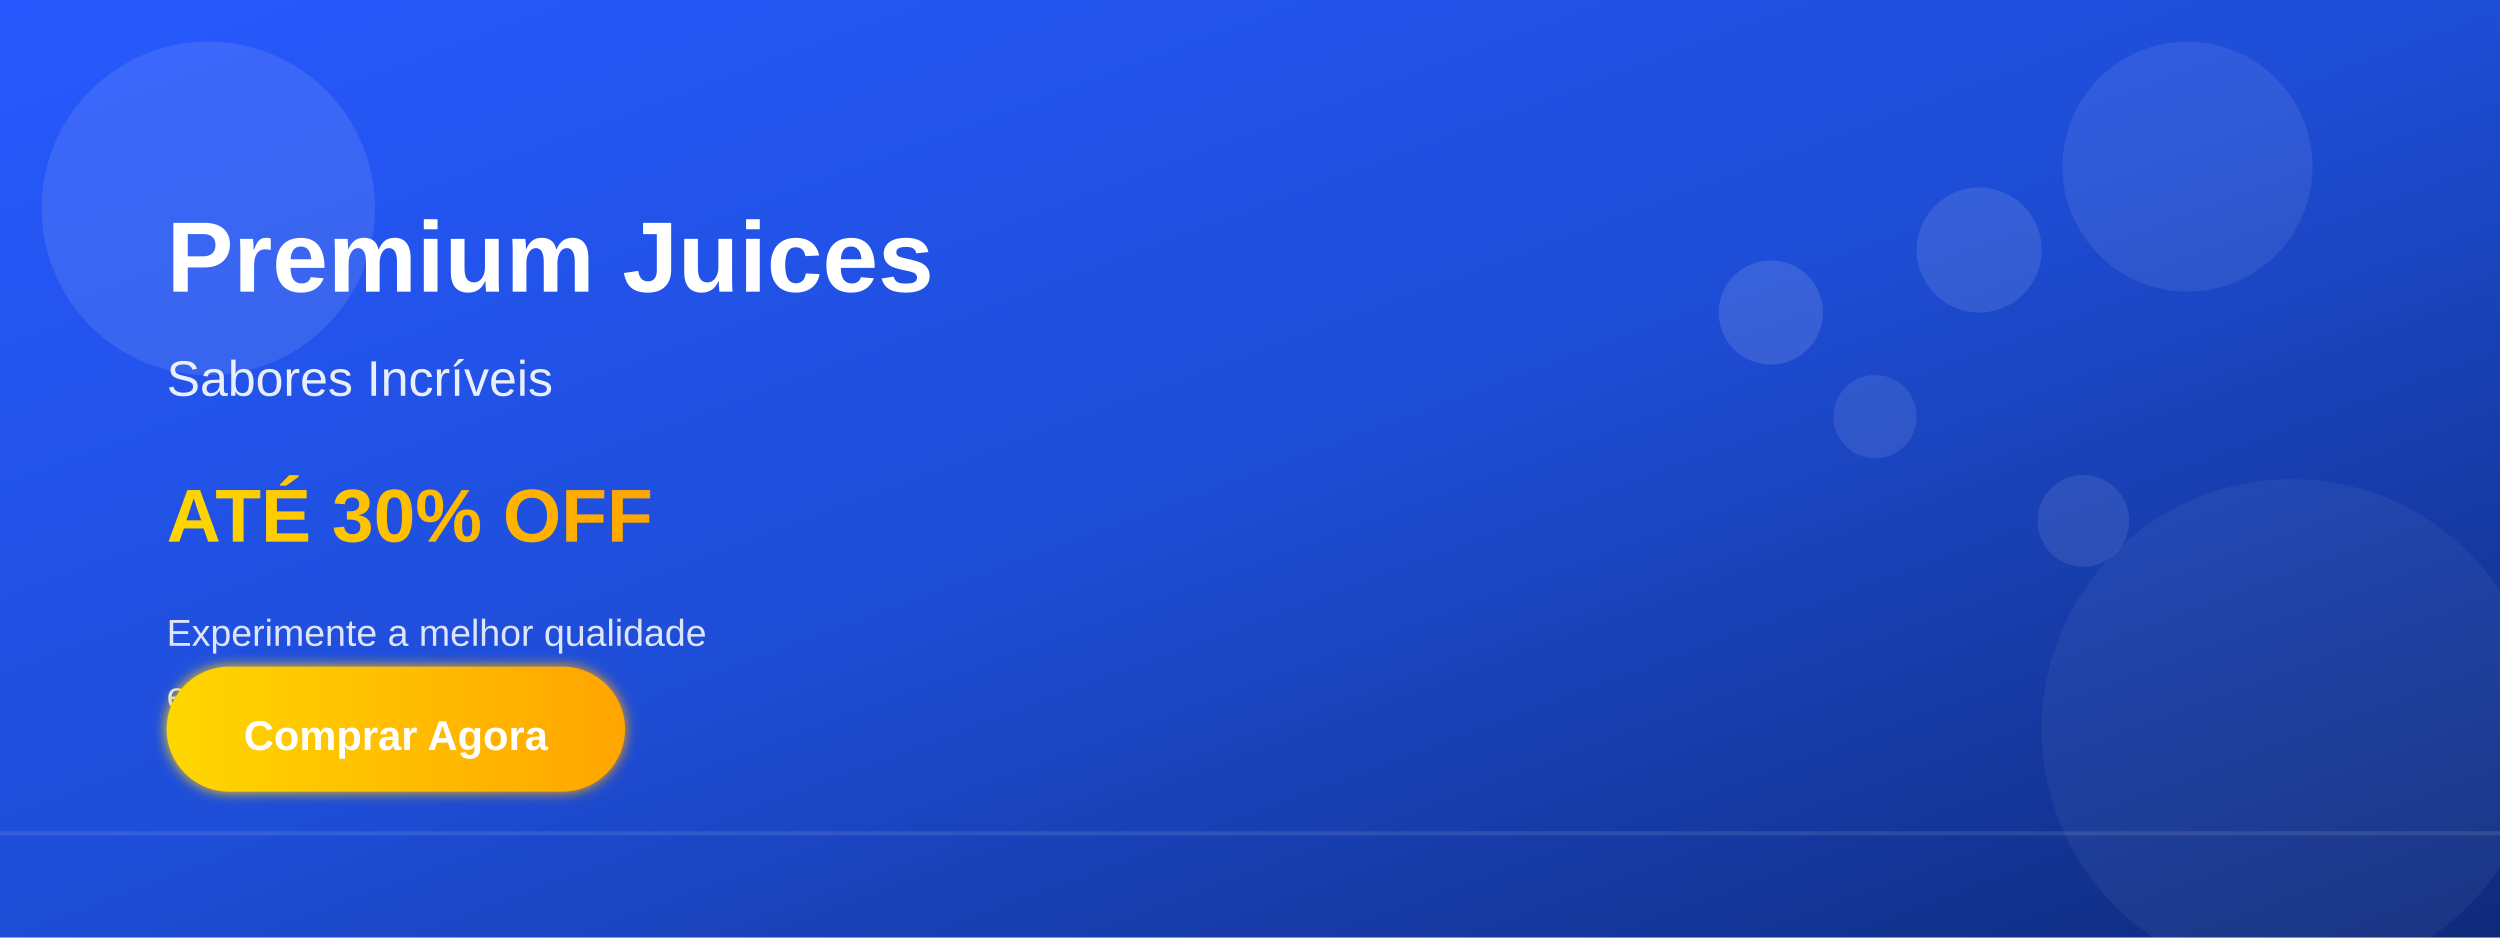
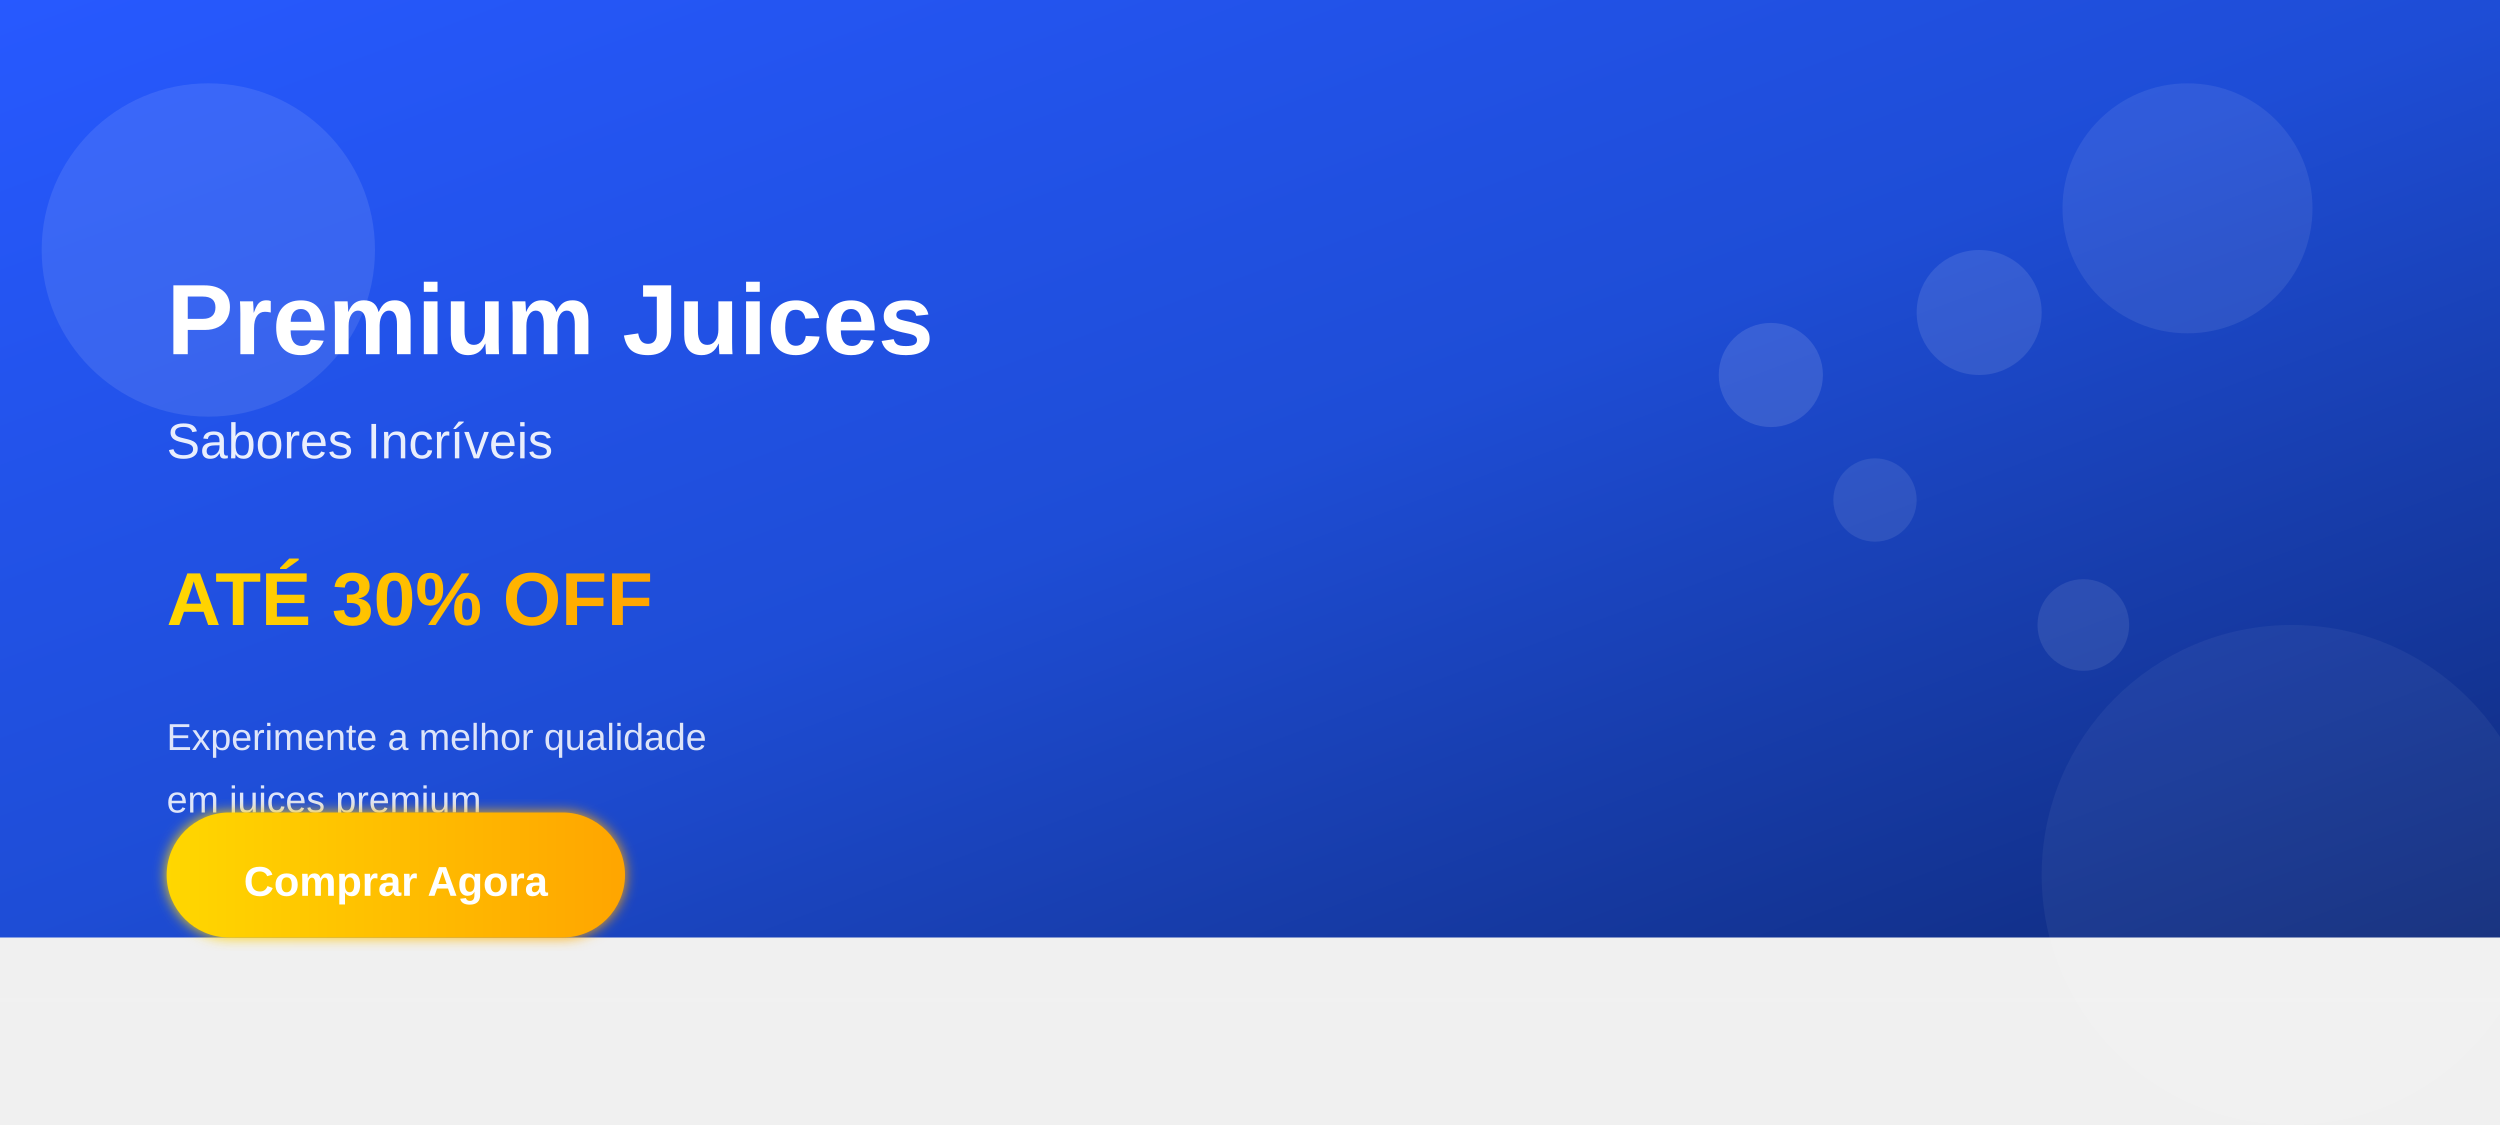
- <svg xmlns="http://www.w3.org/2000/svg" width="1200" height="450" viewBox="0 0 1200 450">
+ <svg xmlns="http://www.w3.org/2000/svg" width="1200" height="540" viewBox="0 0 1200 540">
  <defs>
    <linearGradient id="bgGradient" x1="0%" y1="0%" x2="100%" y2="100%">
      <stop offset="0%" style="stop-color:#2759FF;stop-opacity:1" />
      <stop offset="50%" style="stop-color:#1e4dd6;stop-opacity:1" />
      <stop offset="100%" style="stop-color:#0f2a7a;stop-opacity:1" />
    </linearGradient>
    <linearGradient id="accentGradient" x1="0%" y1="0%" x2="100%" y2="0%">
      <stop offset="0%" style="stop-color:#FFD700;stop-opacity:1" />
      <stop offset="100%" style="stop-color:#FFA500;stop-opacity:1" />
    </linearGradient>
    <filter id="glow">
      <feGaussianBlur stdDeviation="3" result="coloredBlur" />
      <feMerge>
        <feMergeNode in="coloredBlur" />
        <feMergeNode in="SourceGraphic" />
      </feMerge>
    </filter>
  </defs>
  <rect width="1200" height="450" fill="url(#bgGradient)" />
-   <circle cx="100" cy="100" r="80" fill="rgba(255,255,255,0.1)" />
-   <circle cx="1100" cy="350" r="120" fill="rgba(255,255,255,0.05)" />
-   <circle cx="1050" cy="80" r="60" fill="rgba(255,255,255,0.08)" />
-   <g transform="translate(80, 80)">
-     <text x="0" y="60" font-family="Arial, sans-serif" font-size="48" font-weight="bold" fill="white">
+   <circle cx="100" cy="120" r="80" fill="rgba(255,255,255,0.1)" />
+   <circle cx="1100" cy="420" r="120" fill="rgba(255,255,255,0.05)" />
+   <circle cx="1050" cy="100" r="60" fill="rgba(255,255,255,0.08)" />
+   <g transform="translate(80, 100)">
+     <text x="0" y="70" font-family="Arial, sans-serif" font-size="48" font-weight="bold" fill="white">
      Premium Juices
    </text>
-     <text x="0" y="110" font-family="Arial, sans-serif" font-size="24" fill="rgba(255,255,255,0.9)">
+     <text x="0" y="120" font-family="Arial, sans-serif" font-size="24" fill="rgba(255,255,255,0.9)">
      Sabores Incríveis
    </text>
-     <text x="0" y="180" font-family="Arial, sans-serif" font-size="36" font-weight="bold" fill="url(#accentGradient)">
+     <text x="0" y="200" font-family="Arial, sans-serif" font-size="36" font-weight="bold" fill="url(#accentGradient)">
      ATÉ 30% OFF
    </text>
-     <text x="0" y="230" font-family="Arial, sans-serif" font-size="18" fill="rgba(255,255,255,0.85)">
+     <text x="0" y="260" font-family="Arial, sans-serif" font-size="18" fill="rgba(255,255,255,0.85)">
      Experimente a melhor qualidade
    </text>
-     <text x="0" y="260" font-family="Arial, sans-serif" font-size="18" fill="rgba(255,255,255,0.85)">
+     <text x="0" y="290" font-family="Arial, sans-serif" font-size="18" fill="rgba(255,255,255,0.85)">
      em juices premium
    </text>
  </g>
  <g opacity="0.3">
-     <circle cx="850" cy="150" r="25" fill="rgba(255,255,255,0.4)" />
-     <circle cx="900" cy="200" r="20" fill="rgba(255,255,255,0.3)" />
-     <circle cx="950" cy="120" r="30" fill="rgba(255,255,255,0.35)" />
-     <circle cx="1000" cy="250" r="22" fill="rgba(255,255,255,0.3)" />
+     <circle cx="850" cy="180" r="25" fill="rgba(255,255,255,0.4)" />
+     <circle cx="900" cy="240" r="20" fill="rgba(255,255,255,0.3)" />
+     <circle cx="950" cy="150" r="30" fill="rgba(255,255,255,0.35)" />
+     <circle cx="1000" cy="300" r="22" fill="rgba(255,255,255,0.3)" />
  </g>
-   <rect x="80" y="320" width="220" height="60" rx="30" fill="url(#accentGradient)" filter="url(#glow)" />
-   <text x="190" y="360" font-family="Arial, sans-serif" font-size="20" font-weight="bold" fill="white" text-anchor="middle">
+   <rect x="80" y="390" width="220" height="60" rx="30" fill="url(#accentGradient)" filter="url(#glow)" />
+   <text x="190" y="430" font-family="Arial, sans-serif" font-size="20" font-weight="bold" fill="white" text-anchor="middle">
    Comprar Agora
  </text>
-   <line x1="0" y1="400" x2="1200" y2="400" stroke="rgba(255,255,255,0.1)" stroke-width="2" />
+   <line x1="0" y1="480" x2="1200" y2="480" stroke="rgba(255,255,255,0.1)" stroke-width="2" />
</svg>
